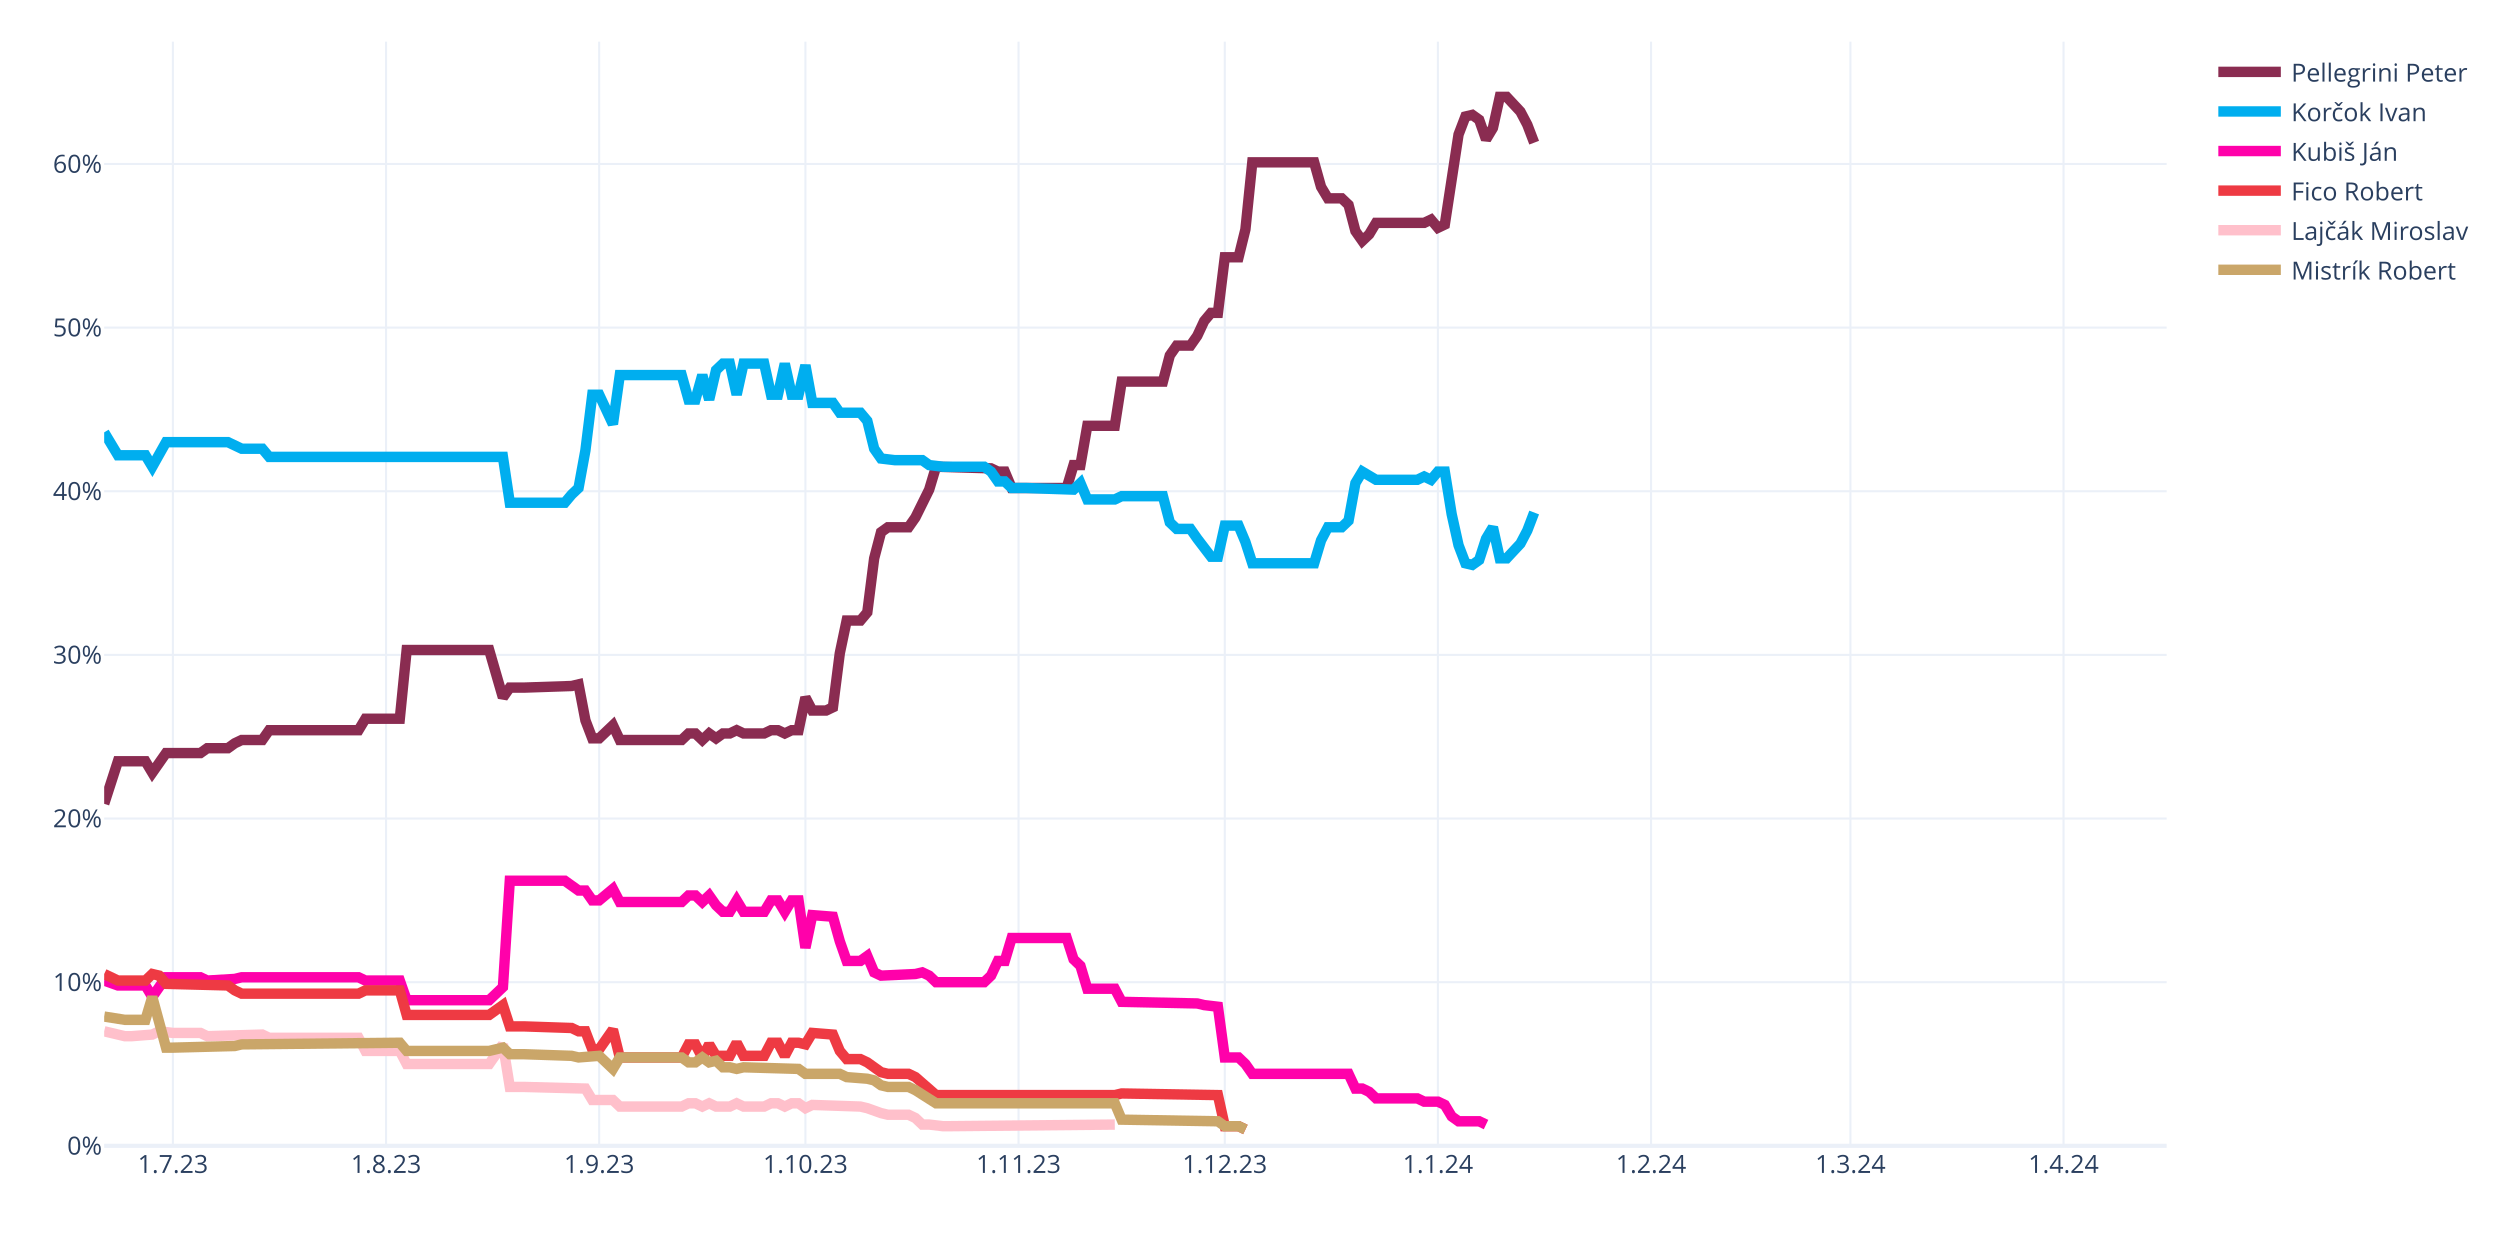
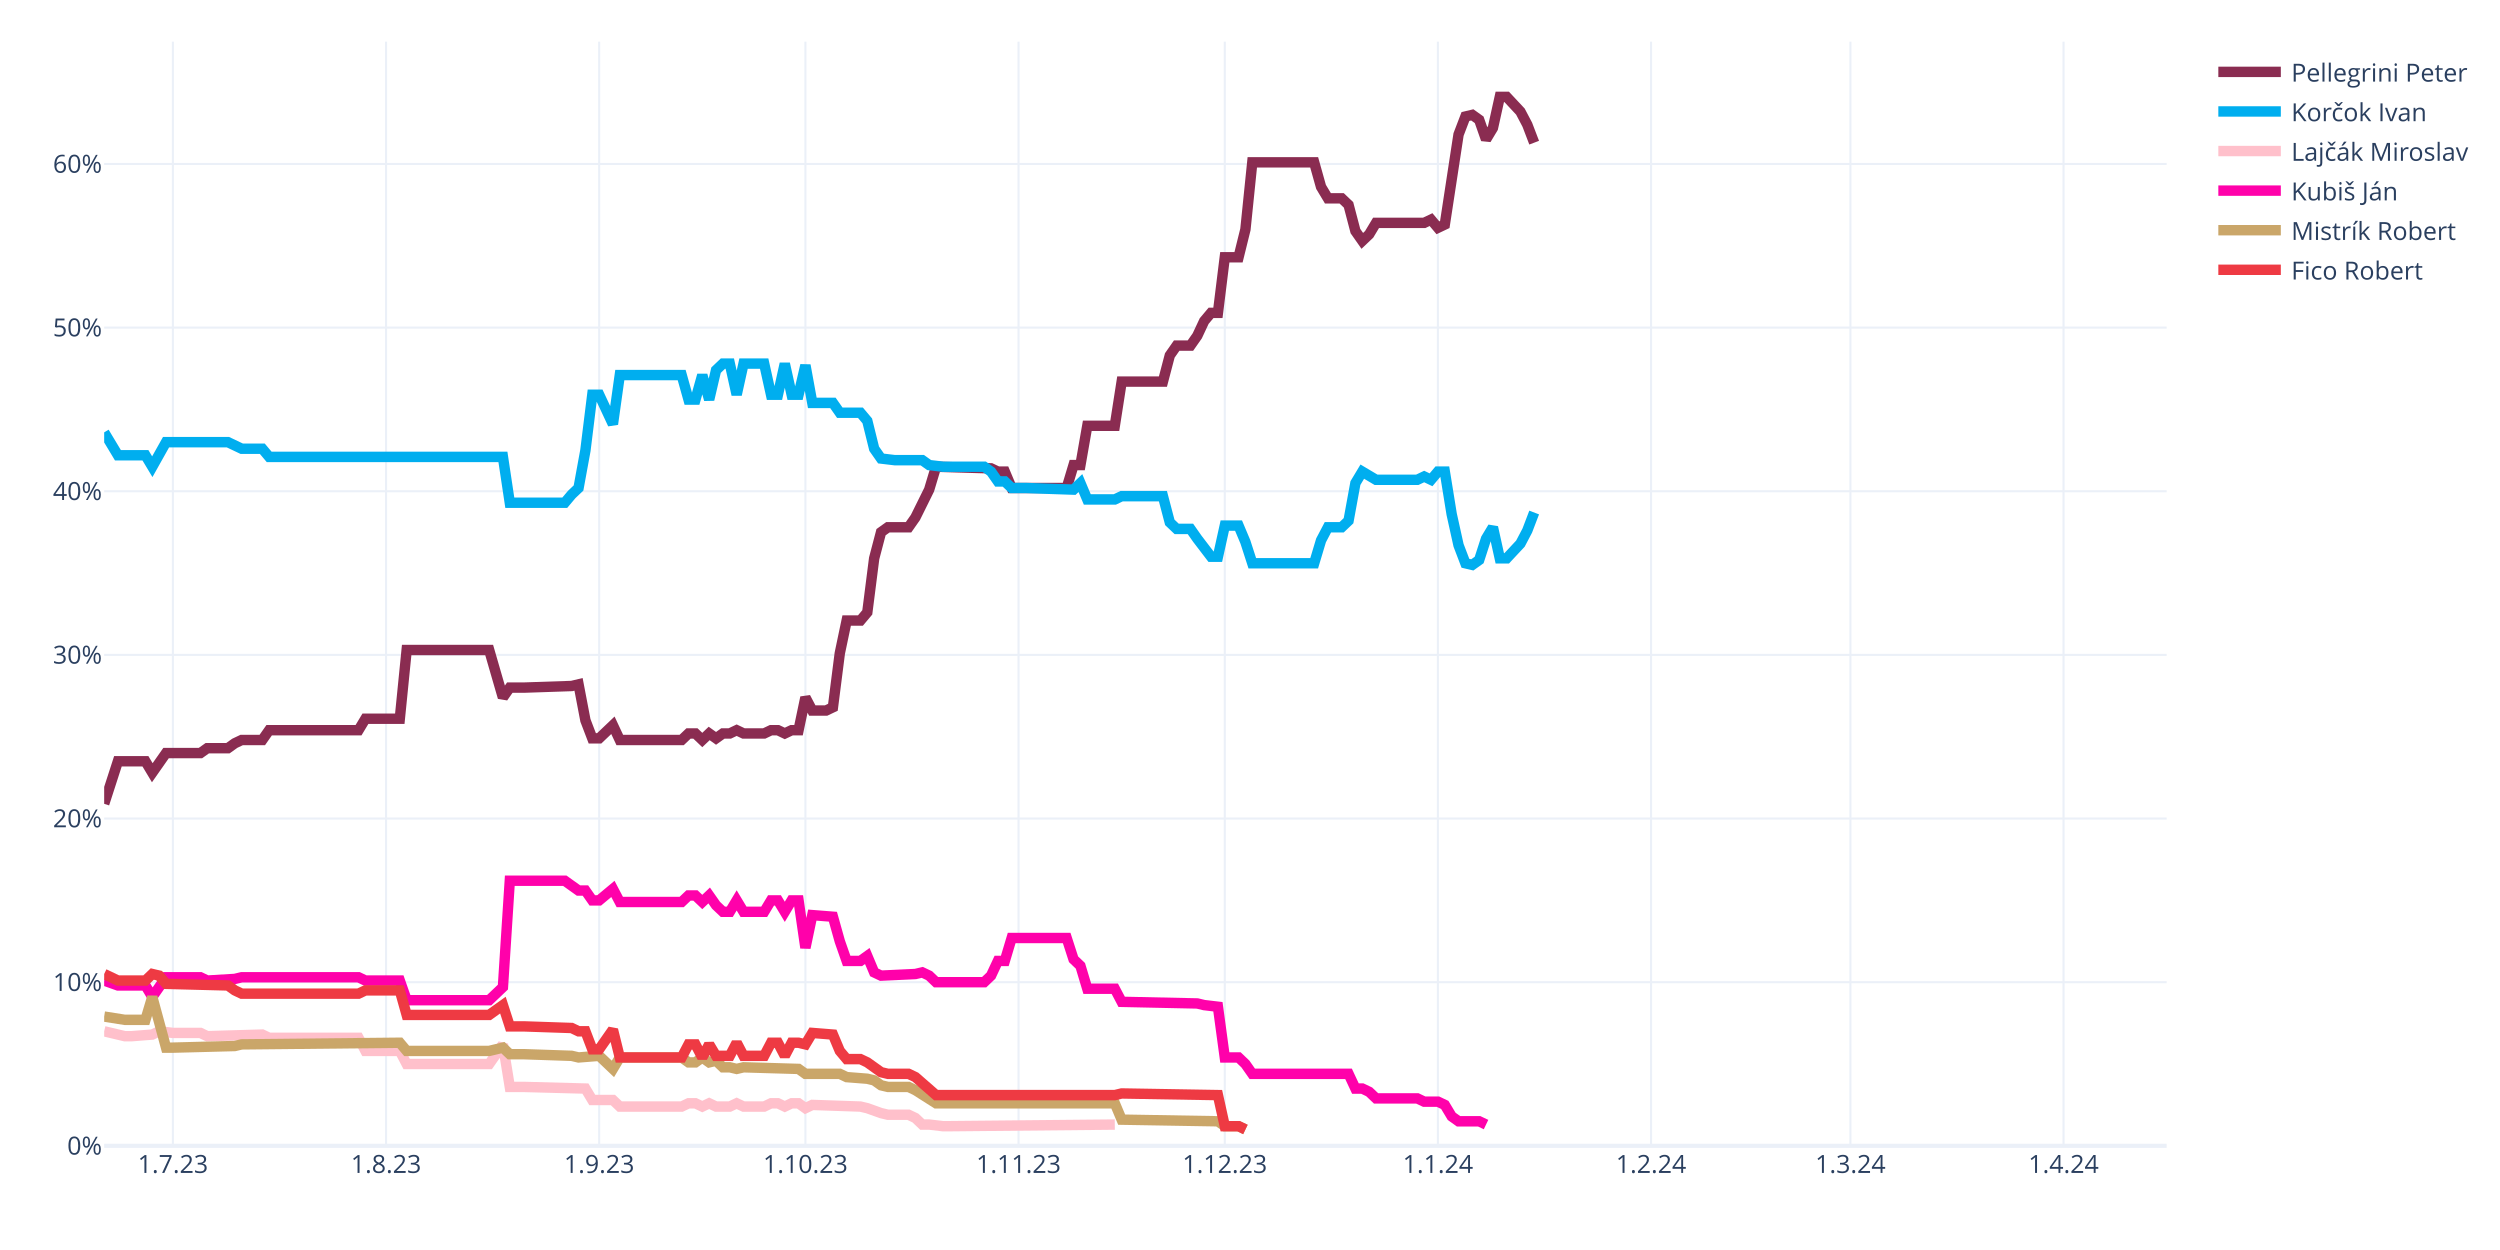
<svg xmlns="http://www.w3.org/2000/svg" class="main-svg" width="1200" height="600" style="" viewBox="0 0 1200 600">
  <rect x="0" y="0" width="1200" height="600" style="fill: rgb(255, 255, 255); fill-opacity: 1;" />
-   <defs id="defs-d1f4e6">
+   <defs id="defs-5eac23">
    <g class="clips">
-       <clipPath id="clipd1f4e6xyplot" class="plotclip">
+       <clipPath id="clip5eac23xyplot" class="plotclip">
        <rect width="990" height="530" />
      </clipPath>
-       <clipPath class="axesclip" id="clipd1f4e6x">
+       <clipPath class="axesclip" id="clip5eac23x">
        <rect x="50" y="0" width="990" height="600" />
      </clipPath>
-       <clipPath class="axesclip" id="clipd1f4e6y">
+       <clipPath class="axesclip" id="clip5eac23y">
        <rect x="0" y="20" width="1200" height="530" />
      </clipPath>
-       <clipPath class="axesclip" id="clipd1f4e6xy">
+       <clipPath class="axesclip" id="clip5eac23xy">
        <rect x="50" y="20" width="990" height="530" />
      </clipPath>
    </g>
    <g class="gradients" />
    <g class="patterns" />
  </defs>
  <g class="bglayer" />
  <g class="layer-below">
    <g class="imagelayer" />
    <g class="shapelayer" />
  </g>
  <g class="cartesianlayer">
    <g class="subplot xy">
      <g class="layer-subplot">
        <g class="shapelayer" />
        <g class="imagelayer" />
      </g>
      <g class="minor-gridlayer">
        <g class="x" />
        <g class="y" />
      </g>
      <g class="gridlayer">
        <g class="x">
          <path class="xgrid crisp" transform="translate(83,0)" d="M0,20v530" style="stroke: rgb(235, 240, 248); stroke-opacity: 1; stroke-width: 1px;" />
          <path class="xgrid crisp" transform="translate(185.3,0)" d="M0,20v530" style="stroke: rgb(235, 240, 248); stroke-opacity: 1; stroke-width: 1px;" />
          <path class="xgrid crisp" transform="translate(287.6,0)" d="M0,20v530" style="stroke: rgb(235, 240, 248); stroke-opacity: 1; stroke-width: 1px;" />
          <path class="xgrid crisp" transform="translate(386.6,0)" d="M0,20v530" style="stroke: rgb(235, 240, 248); stroke-opacity: 1; stroke-width: 1px;" />
          <path class="xgrid crisp" transform="translate(488.9,0)" d="M0,20v530" style="stroke: rgb(235, 240, 248); stroke-opacity: 1; stroke-width: 1px;" />
          <path class="xgrid crisp" transform="translate(587.9,0)" d="M0,20v530" style="stroke: rgb(235, 240, 248); stroke-opacity: 1; stroke-width: 1px;" />
          <path class="xgrid crisp" transform="translate(690.2,0)" d="M0,20v530" style="stroke: rgb(235, 240, 248); stroke-opacity: 1; stroke-width: 1px;" />
          <path class="xgrid crisp" transform="translate(792.5,0)" d="M0,20v530" style="stroke: rgb(235, 240, 248); stroke-opacity: 1; stroke-width: 1px;" />
          <path class="xgrid crisp" transform="translate(888.2,0)" d="M0,20v530" style="stroke: rgb(235, 240, 248); stroke-opacity: 1; stroke-width: 1px;" />
          <path class="xgrid crisp" transform="translate(990.5,0)" d="M0,20v530" style="stroke: rgb(235, 240, 248); stroke-opacity: 1; stroke-width: 1px;" />
        </g>
        <g class="y">
          <path class="ygrid crisp" transform="translate(0,471.45)" d="M50,0h990" style="stroke: rgb(235, 240, 248); stroke-opacity: 1; stroke-width: 1px;" />
          <path class="ygrid crisp" transform="translate(0,392.9)" d="M50,0h990" style="stroke: rgb(235, 240, 248); stroke-opacity: 1; stroke-width: 1px;" />
          <path class="ygrid crisp" transform="translate(0,314.35)" d="M50,0h990" style="stroke: rgb(235, 240, 248); stroke-opacity: 1; stroke-width: 1px;" />
          <path class="ygrid crisp" transform="translate(0,235.8)" d="M50,0h990" style="stroke: rgb(235, 240, 248); stroke-opacity: 1; stroke-width: 1px;" />
          <path class="ygrid crisp" transform="translate(0,157.25)" d="M50,0h990" style="stroke: rgb(235, 240, 248); stroke-opacity: 1; stroke-width: 1px;" />
          <path class="ygrid crisp" transform="translate(0,78.71)" d="M50,0h990" style="stroke: rgb(235, 240, 248); stroke-opacity: 1; stroke-width: 1px;" />
        </g>
      </g>
      <g class="zerolinelayer">
        <path class="yzl zl crisp" transform="translate(0,550)" d="M50,0h990" style="stroke: rgb(235, 240, 248); stroke-opacity: 1; stroke-width: 2px;" />
      </g>
      <path class="xlines-below" />
      <path class="ylines-below" />
      <g class="overlines-below" />
      <g class="xaxislayer-below" />
      <g class="yaxislayer-below" />
      <g class="overaxes-below" />
-       <g class="plot" transform="translate(50,20)" clip-path="url(#clipd1f4e6xyplot)">
+       <g class="plot" transform="translate(50,20)" clip-path="url(#clip5eac23xyplot)">
        <g class="scatterlayer mlayer">
-           <g class="trace scatter trace3d835f" style="stroke-miterlimit: 2; opacity: 1;">
+           <g class="trace scatter trace94d227" style="stroke-miterlimit: 2; opacity: 1;">
            <g class="fills" />
            <g class="errorbars" />
            <g class="lines">
              <path class="js-line" d="M0,365.83L6.6,345.41L9.9,345.41L19.8,345.41L23.1,350.91L29.7,341.48L33,341.48L46.2,341.48L49.5,339.13L59.4,339.13L62.7,336.77L66,335.2L69.3,335.2L75.9,335.2L79.2,330.49L122.1,330.49L125.4,324.99L141.9,324.99L145.2,292L184.8,292L191.4,314.78L194.7,310.06L201.3,310.06L224.4,309.28L227.7,308.49L231,325.77L234.3,334.41L237.6,334.41L240.9,331.27L244.2,328.13L247.5,335.2L277.2,335.2L280.5,332.06L283.8,332.06L287.1,335.2L290.4,332.06L293.7,334.41L297,332.06L300.3,332.06L303.6,330.49L306.9,332.06L316.8,332.06L320.1,330.49L323.4,330.49L326.7,332.06L330,330.49L333.3,330.49L336.6,314.78L339.9,321.06L346.5,321.06L349.8,319.49L353.1,293.57L356.4,277.86L363,277.86L366.3,273.93L369.6,248.01L372.9,235.44L376.2,233.08L379.5,233.08L386.1,233.08L389.4,228.37L396,215.02L399.3,204.02L425.7,204.81L429,206.38L432.3,206.38L435.6,214.23L462,214.23L465.3,203.24L468.6,203.24L471.9,184.38L485.1,184.38L488.4,163.18L508.2,163.18L511.5,150.61L514.8,145.89L518.1,145.89L521.4,145.89L524.7,141.18L528,134.11L531.3,130.18L534.6,130.18L537.9,103.48L544.5,103.48L547.8,90.12L551.1,57.92L554.4,57.92L580.8,57.92L584.1,69.7L587.4,75.2L590.7,75.2L594,75.2L597.3,78.34L600.6,90.91L603.9,95.62L607.2,92.48L610.5,86.98L633.6,86.98L636.9,85.41L640.2,89.34L643.5,87.77L650.1,44.57L653.4,35.93L656.7,35.14L660,37.5L663.3,46.92L666.6,41.42L669.9,26.5L673.2,26.5L679.8,33.57L683.1,39.85L686.4,48.49" style="vector-effect: none; fill: none; stroke: rgb(138, 44, 81); stroke-opacity: 1; stroke-width: 5px; opacity: 1;" />
            </g>
            <g class="points" />
            <g class="text" />
          </g>
-           <g class="trace scatter tracef0c8b4" style="stroke-miterlimit: 2; opacity: 1;">
+           <g class="trace scatter trace95f350" style="stroke-miterlimit: 2; opacity: 1;">
            <g class="fills" />
            <g class="errorbars" />
            <g class="lines">
              <path class="js-line" d="M0,187.53L6.6,198.52L9.9,198.52L19.8,198.52L23.1,204.02L29.7,192.24L33,192.24L59.4,192.24L62.7,193.81L66,195.38L69.3,195.38L75.9,195.38L79.2,199.31L191.4,199.31L194.7,221.3L221.1,221.3L224.4,217.37L227.7,214.23L231,196.17L234.3,169.46L237.6,169.46L244.2,183.6L247.5,160.03L277.2,160.03L280.5,171.82L283.8,171.82L287.1,160.03L290.4,171.82L293.7,157.68L297,154.54L300.3,154.54L303.6,169.46L306.9,154.54L316.8,154.54L320.1,169.46L323.4,169.46L326.7,154.54L330,169.46L333.3,169.46L336.6,155.32L339.9,173.39L349.8,173.39L353.1,178.1L363,178.1L366.3,182.03L369.6,195.38L372.9,200.09L379.5,200.88L382.8,200.88L392.7,200.88L396,203.24L402.6,204.02L405.9,204.02L422.4,204.02L425.7,206.38L429,211.09L432.3,211.09L435.6,214.23L442.2,214.23L465.3,215.02L468.6,211.88L471.9,219.73L475.2,219.73L485.1,219.73L488.4,218.16L508.2,218.16L511.5,230.73L514.8,233.87L518.1,233.87L521.4,233.87L524.7,238.58L531.3,247.22L534.6,247.22L537.9,232.3L541.2,232.3L544.5,232.3L547.8,240.15L551.1,250.37L554.4,250.37L580.8,250.37L584.1,239.37L587.4,233.08L590.7,233.08L594,233.08L597.3,229.94L600.6,211.88L603.9,206.38L610.5,210.3L613.8,210.3L630.3,210.3L633.6,208.73L636.9,210.3L640.2,206.38L643.5,206.38L646.8,226.8L650.1,241.72L653.4,250.37L656.7,251.15L660,248.79L663.3,238.58L666.6,233.08L669.9,248.01L673.2,248.01L679.8,240.94L683.1,234.66L686.4,226.01" style="vector-effect: none; fill: none; stroke: rgb(0, 174, 239); stroke-opacity: 1; stroke-width: 5px; opacity: 1;" />
            </g>
            <g class="points" />
            <g class="text" />
          </g>
-           <g class="trace scatter traceaf4dc6" style="stroke-miterlimit: 2; opacity: 1;">
+           <g class="trace scatter trace936c17" style="stroke-miterlimit: 2; opacity: 1;">
+             <g class="fills" />
+             <g class="errorbars" />
+             <g class="lines">
+               <path class="js-line" d="M0,475.02L9.9,477.37L13.2,477.37L23.1,476.59L26.4,475.02L33,475.8L36.3,475.8L46.2,475.8L49.5,477.37L75.9,476.59L79.2,478.16L122.1,478.16L125.4,484.44L141.9,484.44L145.2,490.73L184.8,490.73L191.4,481.3L194.7,501.72L201.3,501.72L231,502.51L234.3,508.01L244.2,508.01L247.5,511.15L277.2,511.15L280.5,509.58L283.8,509.58L287.1,511.15L290.4,509.58L293.7,511.15L300.3,511.15L303.6,509.58L306.9,511.15L310.2,511.15L316.8,511.15L320.1,509.58L323.4,509.58L326.7,511.15L330,509.58L333.3,509.58L336.6,511.93L339.9,510.36L363,511.15L366.3,511.93L372.9,514.29L376.2,515.08L386.1,515.08L389.4,516.65L392.7,519.79L396,519.79L402.6,520.57L405.9,520.57L485.1,519.79" style="vector-effect: none; fill: none; stroke: rgb(255, 192, 203); stroke-opacity: 1; stroke-width: 5px; opacity: 1;" />
+             </g>
+             <g class="points" />
+             <g class="text" />
+           </g>
+           <g class="trace scatter trace04b5be" style="stroke-miterlimit: 2; opacity: 1;">
            <g class="fills" />
            <g class="errorbars" />
            <g class="lines">
              <path class="js-line" d="M0,450.67L6.6,453.02L9.9,453.02L19.8,453.02L23.1,458.52L29.7,449.09L33,449.09L46.2,449.09L49.5,450.67L62.7,449.88L66,449.09L122.1,449.09L125.4,450.67L141.9,450.67L145.2,460.09L184.8,460.09L191.4,453.81L194.7,402.75L201.3,402.75L221.1,402.75L224.4,405.11L227.7,407.46L231,407.46L234.3,412.18L237.6,412.18L244.2,406.68L247.5,412.96L277.2,412.96L280.5,409.82L283.8,409.82L287.1,412.96L290.4,409.82L293.7,414.53L297,417.67L300.3,417.67L303.6,412.18L306.9,417.67L316.8,417.67L320.1,412.18L323.4,412.18L326.7,417.67L330,412.18L333.3,412.18L336.6,434.96L339.9,419.25L349.8,420.03L353.1,431.81L356.4,441.24L359.7,441.24L363,441.24L366.3,438.88L369.6,446.74L372.9,448.31L389.4,447.52L392.7,446.74L396,448.31L399.3,451.45L422.4,451.45L425.7,448.31L429,441.24L432.3,441.24L435.6,430.24L442.2,430.24L462,430.24L465.3,440.45L468.6,443.6L471.9,454.59L485.1,454.59L488.4,460.88L524.7,461.66L528,462.45L534.6,463.23L537.9,487.58L544.5,487.58L547.8,490.73L551.1,495.44L554.4,495.44L597.3,495.44L600.6,502.51L603.9,502.51L607.2,504.08L610.5,507.22L613.8,507.22L630.3,507.22L633.6,508.79L640.2,508.79L643.5,510.36L646.8,515.86L650.1,518.22L660,518.22L663.3,519.79" style="vector-effect: none; fill: none; stroke: rgb(255, 1, 170); stroke-opacity: 1; stroke-width: 5px; opacity: 1;" />
            </g>
            <g class="points" />
            <g class="text" />
          </g>
-           <g class="trace scatter tracea46709" style="stroke-miterlimit: 2; opacity: 1;">
+           <g class="trace scatter tracec9c437" style="stroke-miterlimit: 2; opacity: 1;">
+             <g class="fills" />
+             <g class="errorbars" />
+             <g class="lines">
+               <path class="js-line" d="M0,467.95L9.9,469.52L13.2,469.52L19.8,469.52L23.1,458.52L29.7,482.87L33,482.87L62.7,482.09L66,481.3L141.9,480.51L145.2,484.44L184.8,484.44L191.4,482.87L194.7,486.01L201.3,486.01L224.4,486.8L227.7,487.58L237.6,486.8L240.9,489.94L244.2,493.08L247.5,487.58L277.2,487.58L280.5,489.94L283.8,489.94L287.1,487.58L290.4,489.94L293.7,489.15L297,492.3L300.3,492.3L303.6,493.08L306.9,492.3L333.3,493.08L336.6,495.44L353.1,495.44L356.4,497.01L366.3,497.79L369.6,498.58L372.9,500.94L376.2,501.72L386.1,501.72L389.4,503.29L399.3,509.58L402.6,509.58L485.1,509.58L488.4,517.43L534.6,518.22L537.9,520.57L544.5,520.57L547.8,522.15" style="vector-effect: none; fill: none; stroke: rgb(202, 166, 105); stroke-opacity: 1; stroke-width: 5px; opacity: 1;" />
+             </g>
+             <g class="points" />
+             <g class="text" />
+           </g>
+           <g class="trace scatter traceb0b407" style="stroke-miterlimit: 2; opacity: 1;">
            <g class="fills" />
            <g class="errorbars" />
            <g class="lines">
              <path class="js-line" d="M0,447.52L6.6,450.67L9.9,450.67L19.8,450.67L23.1,447.52L26.4,448.31L29.7,452.24L59.4,453.02L62.7,455.38L66,456.95L69.3,456.95L122.1,456.95L125.4,455.38L141.9,455.38L145.2,467.16L184.8,467.16L191.4,462.45L194.7,472.66L201.3,472.66L224.4,473.44L227.7,475.02L231,475.02L234.3,483.66L237.6,483.66L240.9,478.94L244.2,474.23L247.5,487.58L277.2,487.58L280.5,481.3L283.8,481.3L287.1,487.58L290.4,481.3L293.7,486.8L300.3,486.8L303.6,480.51L306.9,486.8L310.2,486.8L316.8,486.8L320.1,480.51L323.4,480.51L326.7,486.8L330,480.51L333.3,480.51L336.6,481.3L339.9,475.8L349.8,476.59L353.1,484.44L356.4,488.37L359.7,488.37L363,488.37L366.3,489.94L372.9,494.65L376.2,495.44L386.1,495.44L389.4,497.01L399.3,505.65L402.6,505.65L485.1,505.65L488.4,504.86L534.6,505.65L537.9,520.57L544.5,520.57L547.8,522.15" style="vector-effect: none; fill: none; stroke: rgb(238, 58, 67); stroke-opacity: 1; stroke-width: 5px; opacity: 1;" />
-             </g>
-             <g class="points" />
-             <g class="text" />
-           </g>
-           <g class="trace scatter traced2bf1f" style="stroke-miterlimit: 2; opacity: 1;">
-             <g class="fills" />
-             <g class="errorbars" />
-             <g class="lines">
-               <path class="js-line" d="M0,475.02L9.9,477.37L13.2,477.37L23.1,476.59L26.4,475.02L33,475.8L36.3,475.8L46.2,475.8L49.5,477.37L75.9,476.59L79.2,478.16L122.1,478.16L125.4,484.44L141.9,484.44L145.2,490.73L184.8,490.73L191.4,481.3L194.7,501.72L201.3,501.72L231,502.51L234.3,508.01L244.2,508.01L247.5,511.15L277.2,511.15L280.5,509.58L283.8,509.58L287.1,511.15L290.4,509.58L293.7,511.15L300.3,511.15L303.6,509.58L306.9,511.15L310.2,511.15L316.8,511.15L320.1,509.58L323.4,509.58L326.7,511.15L330,509.58L333.3,509.58L336.6,511.93L339.9,510.36L363,511.15L366.3,511.93L372.9,514.29L376.2,515.08L386.1,515.08L389.4,516.65L392.7,519.79L396,519.79L402.6,520.57L405.9,520.57L485.1,519.79" style="vector-effect: none; fill: none; stroke: rgb(255, 192, 203); stroke-opacity: 1; stroke-width: 5px; opacity: 1;" />
-             </g>
-             <g class="points" />
-             <g class="text" />
-           </g>
-           <g class="trace scatter trace63b4b6" style="stroke-miterlimit: 2; opacity: 1;">
-             <g class="fills" />
-             <g class="errorbars" />
-             <g class="lines">
-               <path class="js-line" d="M0,467.95L9.9,469.52L13.2,469.52L19.8,469.52L23.1,458.52L29.7,482.87L33,482.87L62.7,482.09L66,481.3L141.9,480.51L145.2,484.44L184.8,484.44L191.4,482.87L194.7,486.01L201.3,486.01L224.4,486.8L227.7,487.58L237.6,486.8L240.9,489.94L244.2,493.08L247.5,487.58L277.2,487.58L280.5,489.94L283.8,489.94L287.1,487.58L290.4,489.94L293.7,489.15L297,492.3L300.3,492.3L303.6,493.08L306.9,492.3L333.3,493.08L336.6,495.44L353.1,495.44L356.4,497.01L366.3,497.79L369.6,498.58L372.9,500.94L376.2,501.72L386.1,501.72L389.4,503.29L399.3,509.58L402.6,509.58L485.1,509.58L488.4,517.43L534.6,518.22L537.9,520.57L544.5,520.57L547.8,522.15" style="vector-effect: none; fill: none; stroke: rgb(202, 166, 105); stroke-opacity: 1; stroke-width: 5px; opacity: 1;" />
            </g>
            <g class="points" />
            <g class="text" />
          </g>
        </g>
      </g>
      <g class="overplot" />
      <path class="xlines-above crisp" d="M0,0" style="fill: none;" />
      <path class="ylines-above crisp" d="M0,0" style="fill: none;" />
      <g class="overlines-above" />
      <g class="xaxislayer-above">
        <g class="xtick">
          <text text-anchor="middle" x="0" y="563" transform="translate(83,0)" style="font-family: 'Open Sans', verdana, arial, sans-serif; font-size: 12px; fill: rgb(42, 63, 95); fill-opacity: 1; white-space: pre; opacity: 1;">1.7.23</text>
        </g>
        <g class="xtick">
          <text text-anchor="middle" x="0" y="563" style="font-family: 'Open Sans', verdana, arial, sans-serif; font-size: 12px; fill: rgb(42, 63, 95); fill-opacity: 1; white-space: pre; opacity: 1;" transform="translate(185.3,0)">1.8.23</text>
        </g>
        <g class="xtick">
          <text text-anchor="middle" x="0" y="563" style="font-family: 'Open Sans', verdana, arial, sans-serif; font-size: 12px; fill: rgb(42, 63, 95); fill-opacity: 1; white-space: pre; opacity: 1;" transform="translate(287.6,0)">1.9.23</text>
        </g>
        <g class="xtick">
          <text text-anchor="middle" x="0" y="563" style="font-family: 'Open Sans', verdana, arial, sans-serif; font-size: 12px; fill: rgb(42, 63, 95); fill-opacity: 1; white-space: pre; opacity: 1;" transform="translate(386.6,0)">1.10.23</text>
        </g>
        <g class="xtick">
          <text text-anchor="middle" x="0" y="563" style="font-family: 'Open Sans', verdana, arial, sans-serif; font-size: 12px; fill: rgb(42, 63, 95); fill-opacity: 1; white-space: pre; opacity: 1;" transform="translate(488.9,0)">1.11.23</text>
        </g>
        <g class="xtick">
          <text text-anchor="middle" x="0" y="563" style="font-family: 'Open Sans', verdana, arial, sans-serif; font-size: 12px; fill: rgb(42, 63, 95); fill-opacity: 1; white-space: pre; opacity: 1;" transform="translate(587.9,0)">1.12.23</text>
        </g>
        <g class="xtick">
          <text text-anchor="middle" x="0" y="563" style="font-family: 'Open Sans', verdana, arial, sans-serif; font-size: 12px; fill: rgb(42, 63, 95); fill-opacity: 1; white-space: pre; opacity: 1;" transform="translate(690.2,0)">1.1.24</text>
        </g>
        <g class="xtick">
          <text text-anchor="middle" x="0" y="563" style="font-family: 'Open Sans', verdana, arial, sans-serif; font-size: 12px; fill: rgb(42, 63, 95); fill-opacity: 1; white-space: pre; opacity: 1;" transform="translate(792.5,0)">1.2.24</text>
        </g>
        <g class="xtick">
          <text text-anchor="middle" x="0" y="563" style="font-family: 'Open Sans', verdana, arial, sans-serif; font-size: 12px; fill: rgb(42, 63, 95); fill-opacity: 1; white-space: pre; opacity: 1;" transform="translate(888.2,0)">1.3.24</text>
        </g>
        <g class="xtick">
          <text text-anchor="middle" x="0" y="563" style="font-family: 'Open Sans', verdana, arial, sans-serif; font-size: 12px; fill: rgb(42, 63, 95); fill-opacity: 1; white-space: pre; opacity: 1;" transform="translate(990.5,0)">1.4.24</text>
        </g>
      </g>
      <g class="yaxislayer-above">
        <g class="ytick">
          <text text-anchor="end" x="49" y="4.2" transform="translate(0,550)" style="font-family: 'Open Sans', verdana, arial, sans-serif; font-size: 12px; fill: rgb(42, 63, 95); fill-opacity: 1; white-space: pre; opacity: 1;">0%</text>
        </g>
        <g class="ytick">
          <text text-anchor="end" x="49" y="4.2" style="font-family: 'Open Sans', verdana, arial, sans-serif; font-size: 12px; fill: rgb(42, 63, 95); fill-opacity: 1; white-space: pre; opacity: 1;" transform="translate(0,471.45)">10%</text>
        </g>
        <g class="ytick">
          <text text-anchor="end" x="49" y="4.2" style="font-family: 'Open Sans', verdana, arial, sans-serif; font-size: 12px; fill: rgb(42, 63, 95); fill-opacity: 1; white-space: pre; opacity: 1;" transform="translate(0,392.9)">20%</text>
        </g>
        <g class="ytick">
          <text text-anchor="end" x="49" y="4.2" style="font-family: 'Open Sans', verdana, arial, sans-serif; font-size: 12px; fill: rgb(42, 63, 95); fill-opacity: 1; white-space: pre; opacity: 1;" transform="translate(0,314.35)">30%</text>
        </g>
        <g class="ytick">
          <text text-anchor="end" x="49" y="4.2" style="font-family: 'Open Sans', verdana, arial, sans-serif; font-size: 12px; fill: rgb(42, 63, 95); fill-opacity: 1; white-space: pre; opacity: 1;" transform="translate(0,235.8)">40%</text>
        </g>
        <g class="ytick">
          <text text-anchor="end" x="49" y="4.2" style="font-family: 'Open Sans', verdana, arial, sans-serif; font-size: 12px; fill: rgb(42, 63, 95); fill-opacity: 1; white-space: pre; opacity: 1;" transform="translate(0,157.25)">50%</text>
        </g>
        <g class="ytick">
          <text text-anchor="end" x="49" y="4.2" style="font-family: 'Open Sans', verdana, arial, sans-serif; font-size: 12px; fill: rgb(42, 63, 95); fill-opacity: 1; white-space: pre; opacity: 1;" transform="translate(0,78.71)">60%</text>
        </g>
      </g>
      <g class="overaxes-above" />
    </g>
  </g>
  <g class="polarlayer" />
  <g class="smithlayer" />
  <g class="ternarylayer" />
  <g class="geolayer" />
  <g class="funnelarealayer" />
  <g class="pielayer" />
  <g class="iciclelayer" />
  <g class="treemaplayer" />
  <g class="sunburstlayer" />
  <g class="glimages" />
-   <defs id="topdefs-d1f4e6">
+   <defs id="topdefs-5eac23">
    <g class="clips" />
-     <clipPath id="legendd1f4e6">
+     <clipPath id="legend5eac23">
      <rect width="128" height="124" x="0" y="0" />
    </clipPath>
  </defs>
  <g class="layer-above">
    <g class="imagelayer" />
    <g class="shapelayer" />
  </g>
  <g class="infolayer">
    <g class="legend" pointer-events="all" transform="translate(1059.8,20)">
      <rect class="bg" shape-rendering="crispEdges" style="stroke: rgb(68, 68, 68); stroke-opacity: 1; fill: rgb(255, 255, 255); fill-opacity: 1; stroke-width: 0px;" width="128" height="124" x="0" y="0" />
-       <g class="scrollbox" transform="" clip-path="url(#legendd1f4e6)">
+       <g class="scrollbox" transform="" clip-path="url(#legend5eac23)">
        <g class="groups">
          <g class="traces" transform="translate(0,14.5)" style="opacity: 1;">
            <text class="legendtext" text-anchor="start" x="40" y="4.68" style="font-family: 'Open Sans', verdana, arial, sans-serif; font-size: 12px; fill: rgb(42, 63, 95); fill-opacity: 1; white-space: pre;">Pellegrini Peter</text>
            <g class="layers" style="opacity: 1;">
              <g class="legendfill" />
              <g class="legendlines">
                <path class="js-line" d="M5,0h30" style="fill: none; stroke: rgb(138, 44, 81); stroke-opacity: 1; stroke-width: 5px;" />
              </g>
              <g class="legendsymbols">
                <g class="legendpoints" />
              </g>
            </g>
            <rect class="legendtoggle" x="0" y="-9.5" width="122.703" height="19" style="fill: rgb(0, 0, 0); fill-opacity: 0;" />
          </g>
          <g class="traces" transform="translate(0,33.5)" style="opacity: 1;">
            <text class="legendtext" text-anchor="start" x="40" y="4.68" style="font-family: 'Open Sans', verdana, arial, sans-serif; font-size: 12px; fill: rgb(42, 63, 95); fill-opacity: 1; white-space: pre;">Korčok Ivan</text>
            <g class="layers" style="opacity: 1;">
              <g class="legendfill" />
              <g class="legendlines">
                <path class="js-line" d="M5,0h30" style="fill: none; stroke: rgb(0, 174, 239); stroke-opacity: 1; stroke-width: 5px;" />
              </g>
              <g class="legendsymbols">
                <g class="legendpoints" />
              </g>
            </g>
            <rect class="legendtoggle" x="0" y="-9.5" width="122.703" height="19" style="fill: rgb(0, 0, 0); fill-opacity: 0;" />
          </g>
          <g class="traces" transform="translate(0,52.5)" style="opacity: 1;">
+             <text class="legendtext" text-anchor="start" x="40" y="4.68" style="font-family: 'Open Sans', verdana, arial, sans-serif; font-size: 12px; fill: rgb(42, 63, 95); fill-opacity: 1; white-space: pre;">Lajčák Miroslav</text>
+             <g class="layers" style="opacity: 1;">
+               <g class="legendfill" />
+               <g class="legendlines">
+                 <path class="js-line" d="M5,0h30" style="fill: none; stroke: rgb(255, 192, 203); stroke-opacity: 1; stroke-width: 5px;" />
+               </g>
+               <g class="legendsymbols">
+                 <g class="legendpoints" />
+               </g>
+             </g>
+             <rect class="legendtoggle" x="0" y="-9.5" width="122.703" height="19" style="fill: rgb(0, 0, 0); fill-opacity: 0;" />
+           </g>
+           <g class="traces" transform="translate(0,71.5)" style="opacity: 1;">
            <text class="legendtext" text-anchor="start" x="40" y="4.68" style="font-family: 'Open Sans', verdana, arial, sans-serif; font-size: 12px; fill: rgb(42, 63, 95); fill-opacity: 1; white-space: pre;">Kubiš Ján</text>
            <g class="layers" style="opacity: 1;">
              <g class="legendfill" />
              <g class="legendlines">
                <path class="js-line" d="M5,0h30" style="fill: none; stroke: rgb(255, 1, 170); stroke-opacity: 1; stroke-width: 5px;" />
              </g>
              <g class="legendsymbols">
                <g class="legendpoints" />
              </g>
            </g>
            <rect class="legendtoggle" x="0" y="-9.5" width="122.703" height="19" style="fill: rgb(0, 0, 0); fill-opacity: 0;" />
          </g>
-           <g class="traces" transform="translate(0,71.5)" style="opacity: 1;">
+           <g class="traces" transform="translate(0,90.5)" style="opacity: 1;">
+             <text class="legendtext" text-anchor="start" x="40" y="4.68" style="font-family: 'Open Sans', verdana, arial, sans-serif; font-size: 12px; fill: rgb(42, 63, 95); fill-opacity: 1; white-space: pre;">Mistrík Robert</text>
+             <g class="layers" style="opacity: 1;">
+               <g class="legendfill" />
+               <g class="legendlines">
+                 <path class="js-line" d="M5,0h30" style="fill: none; stroke: rgb(202, 166, 105); stroke-opacity: 1; stroke-width: 5px;" />
+               </g>
+               <g class="legendsymbols">
+                 <g class="legendpoints" />
+               </g>
+             </g>
+             <rect class="legendtoggle" x="0" y="-9.5" width="122.703" height="19" style="fill: rgb(0, 0, 0); fill-opacity: 0;" />
+           </g>
+           <g class="traces" transform="translate(0,109.5)" style="opacity: 1;">
            <text class="legendtext" text-anchor="start" x="40" y="4.68" style="font-family: 'Open Sans', verdana, arial, sans-serif; font-size: 12px; fill: rgb(42, 63, 95); fill-opacity: 1; white-space: pre;">Fico Robert</text>
            <g class="layers" style="opacity: 1;">
              <g class="legendfill" />
              <g class="legendlines">
                <path class="js-line" d="M5,0h30" style="fill: none; stroke: rgb(238, 58, 67); stroke-opacity: 1; stroke-width: 5px;" />
-               </g>
-               <g class="legendsymbols">
-                 <g class="legendpoints" />
-               </g>
-             </g>
-             <rect class="legendtoggle" x="0" y="-9.5" width="122.703" height="19" style="fill: rgb(0, 0, 0); fill-opacity: 0;" />
-           </g>
-           <g class="traces" transform="translate(0,90.5)" style="opacity: 1;">
-             <text class="legendtext" text-anchor="start" x="40" y="4.68" style="font-family: 'Open Sans', verdana, arial, sans-serif; font-size: 12px; fill: rgb(42, 63, 95); fill-opacity: 1; white-space: pre;">Lajčák Miroslav</text>
-             <g class="layers" style="opacity: 1;">
-               <g class="legendfill" />
-               <g class="legendlines">
-                 <path class="js-line" d="M5,0h30" style="fill: none; stroke: rgb(255, 192, 203); stroke-opacity: 1; stroke-width: 5px;" />
-               </g>
-               <g class="legendsymbols">
-                 <g class="legendpoints" />
-               </g>
-             </g>
-             <rect class="legendtoggle" x="0" y="-9.5" width="122.703" height="19" style="fill: rgb(0, 0, 0); fill-opacity: 0;" />
-           </g>
-           <g class="traces" transform="translate(0,109.5)" style="opacity: 1;">
-             <text class="legendtext" text-anchor="start" x="40" y="4.68" style="font-family: 'Open Sans', verdana, arial, sans-serif; font-size: 12px; fill: rgb(42, 63, 95); fill-opacity: 1; white-space: pre;">Mistrík Robert</text>
-             <g class="layers" style="opacity: 1;">
-               <g class="legendfill" />
-               <g class="legendlines">
-                 <path class="js-line" d="M5,0h30" style="fill: none; stroke: rgb(202, 166, 105); stroke-opacity: 1; stroke-width: 5px;" />
              </g>
              <g class="legendsymbols">
                <g class="legendpoints" />
              </g>
            </g>
            <rect class="legendtoggle" x="0" y="-9.5" width="122.703" height="19" style="fill: rgb(0, 0, 0); fill-opacity: 0;" />
          </g>
        </g>
      </g>
      <rect class="scrollbar" rx="20" ry="3" width="0" height="0" style="fill: rgb(128, 139, 164); fill-opacity: 1;" x="0" y="0" />
    </g>
    <g class="g-gtitle" />
    <g class="g-xtitle" />
    <g class="g-ytitle" />
  </g>
</svg>
